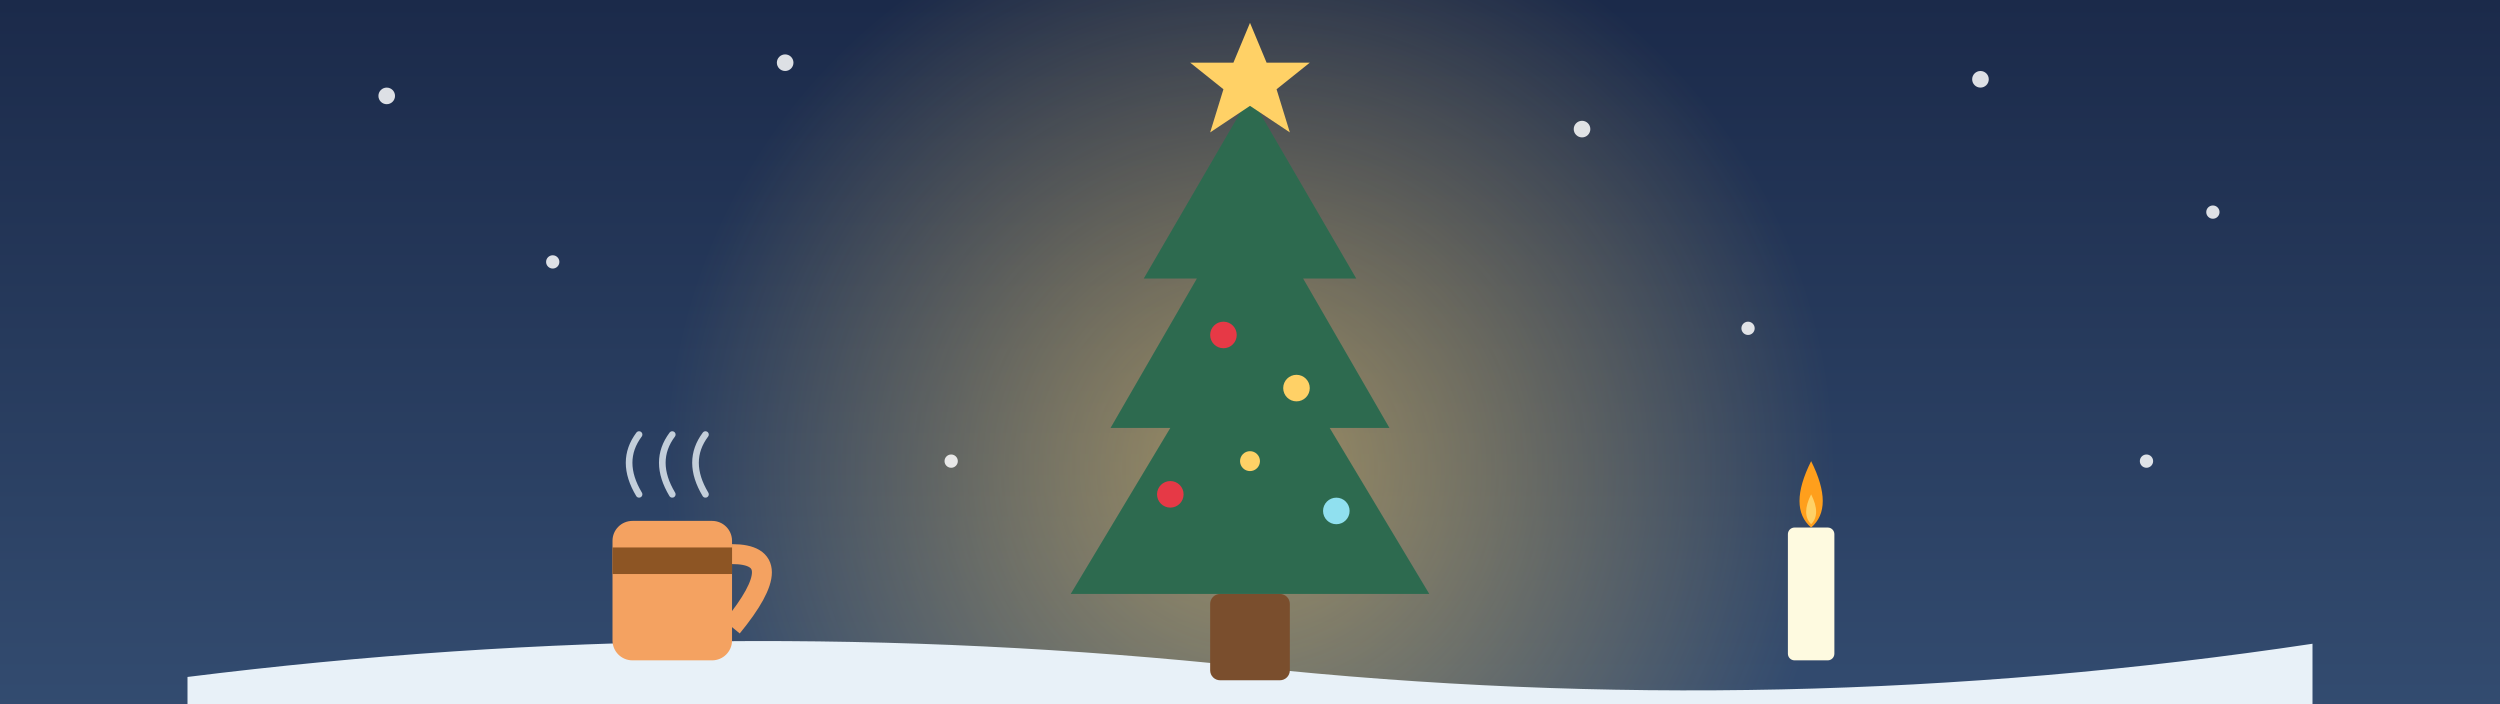
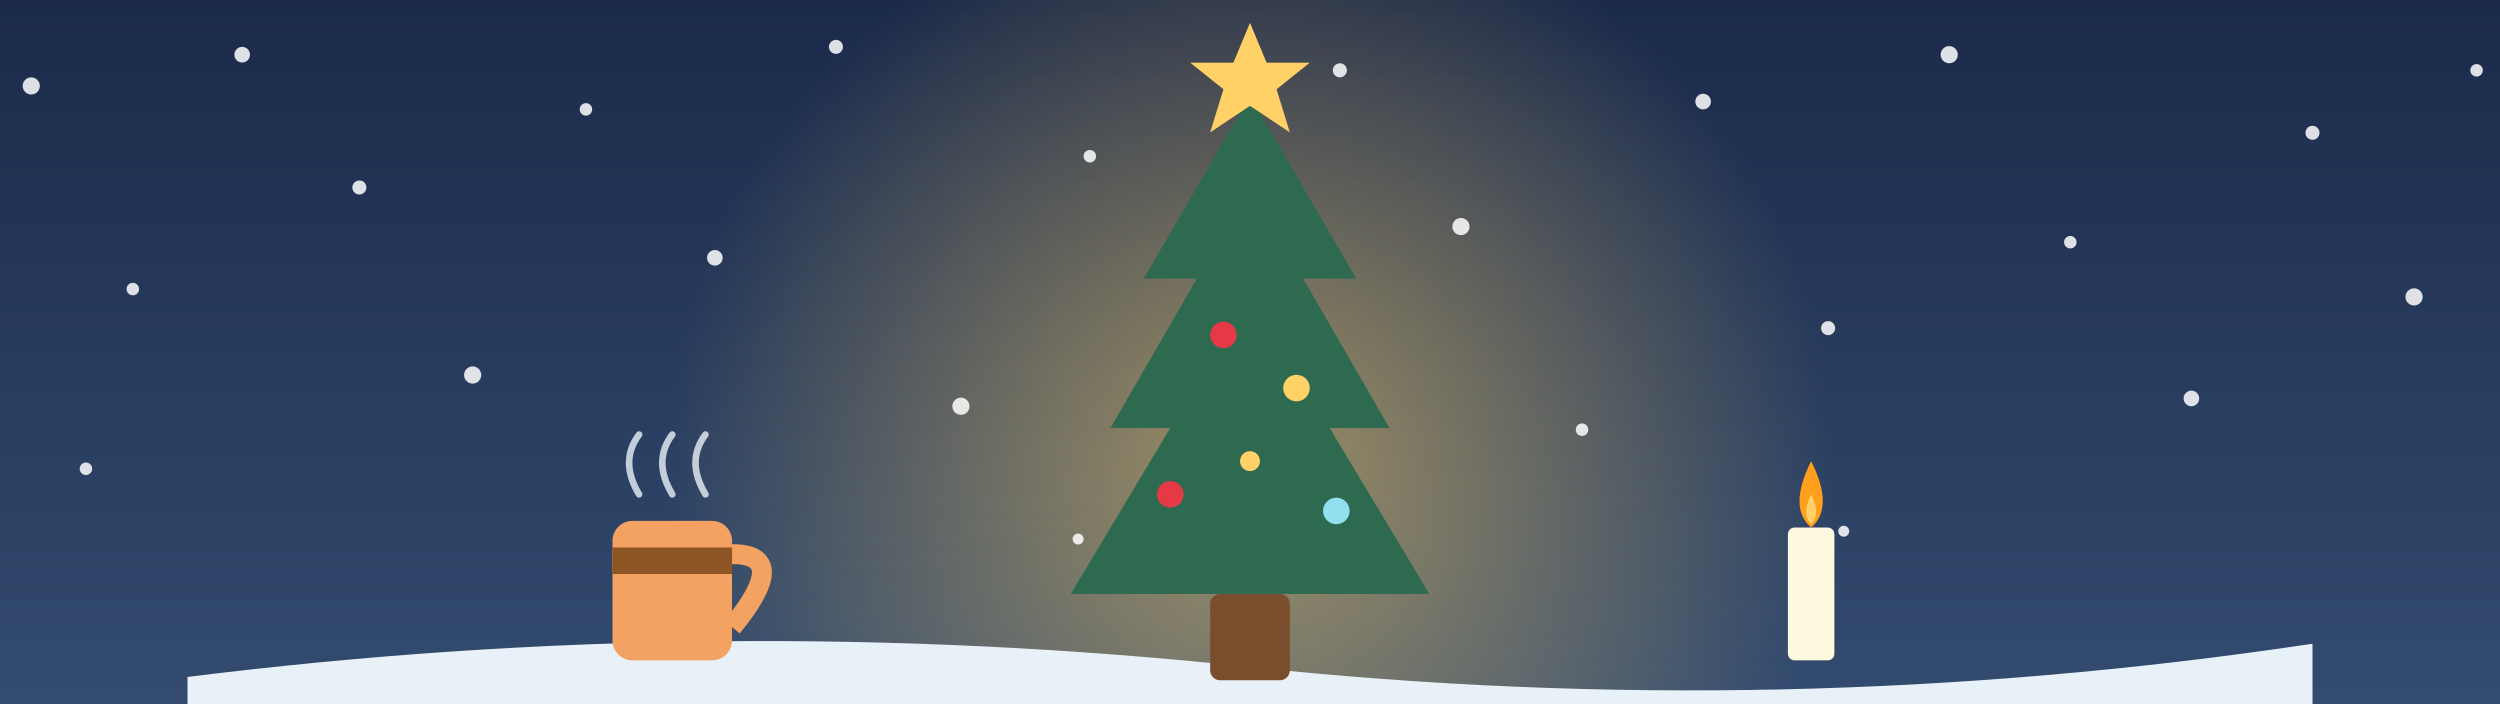
<svg xmlns="http://www.w3.org/2000/svg" viewBox="0 0 640 180" role="img" aria-label="A cozy winter night with a glowing Christmas tree, a star, a mug of cocoa and falling snow">
  <defs>
    <linearGradient id="sky" x1="0" y1="0" x2="0" y2="1">
      <stop offset="0%" stop-color="#1b2a4a" />
      <stop offset="100%" stop-color="#3d5a80" />
    </linearGradient>
    <radialGradient id="glow" cx="0.5" cy="0.5" r="0.5">
      <stop offset="0%" stop-color="#ffd166" stop-opacity="0.55" />
      <stop offset="100%" stop-color="#ffd166" stop-opacity="0" />
    </radialGradient>
  </defs>
  <rect width="640" height="260" fill="url(#sky)" />
  <circle cx="320" cy="120" r="150" fill="url(#glow)" />
+   <g fill="#ffffff" opacity="0.85">
+     <circle cx="8" cy="22" r="2.2" />
+     <circle cx="34" cy="74" r="1.6" />
+     <circle cx="62" cy="14" r="2.0" />
+     <circle cx="92" cy="48" r="1.8" />
+     <circle cx="121" cy="96" r="2.2" />
+     <circle cx="150" cy="28" r="1.6" />
+     <circle cx="183" cy="66" r="2.0" />
+     <circle cx="214" cy="12" r="1.8" />
+     <circle cx="246" cy="104" r="2.2" />
+     <circle cx="279" cy="40" r="1.6" />
+     <circle cx="311" cy="78" r="2.0" />
+     <circle cx="343" cy="18" r="1.8" />
+     <circle cx="374" cy="58" r="2.2" />
+     <circle cx="405" cy="110" r="1.6" />
+     <circle cx="436" cy="26" r="2.0" />
+     <circle cx="468" cy="84" r="1.8" />
+     <circle cx="499" cy="14" r="2.2" />
+     <circle cx="530" cy="62" r="1.6" />
+     <circle cx="561" cy="102" r="2.0" />
+     <circle cx="592" cy="34" r="1.8" />
+     <circle cx="618" cy="76" r="2.2" />
+     <circle cx="634" cy="18" r="1.6" />
+     <circle cx="22" cy="120" r="1.6" />
+     <circle cx="472" cy="136" r="1.4" />
+     <circle cx="276" cy="138" r="1.4" />
+   </g>
  <g transform="translate(320 90) scale(0.85) translate(-320 -117)">
    <path d="M0 215 Q160 195 320 212 T640 205 L640 260 L0 260 Z" fill="#e8f1f8" />
-     <g fill="#ffffff" opacity="0.85">
-       <circle cx="60" cy="40" r="2.5" />
-       <circle cx="110" cy="90" r="2" />
-       <circle cx="180" cy="30" r="2.5" />
-       <circle cx="230" cy="150" r="2" />
-       <circle cx="420" cy="50" r="2.5" />
-       <circle cx="470" cy="110" r="2" />
-       <circle cx="540" cy="35" r="2.5" />
-       <circle cx="590" cy="150" r="2" />
-       <circle cx="610" cy="75" r="2" />
-     </g>
    <g>
      <rect x="308" y="190" width="24" height="26" rx="3" fill="#7a4e2d" />
      <polygon points="320,40 352,95 336,95 362,140 344,140 374,190 266,190 296,140 278,140 304,95 288,95" fill="#2d6a4f" />
      <circle cx="312" cy="112" r="4" fill="#e63946" />
      <circle cx="334" cy="128" r="4" fill="#ffd166" />
      <circle cx="296" cy="160" r="4" fill="#e63946" />
      <circle cx="346" cy="165" r="4" fill="#90e0ef" />
      <circle cx="320" cy="150" r="3" fill="#ffd166" />
    </g>
    <polygon points="320,18 325,30 338,30 328,38 332,51 320,43 308,51 312,38 302,30 315,30" fill="#ffd166" />
    <g>
      <rect x="128" y="168" width="36" height="42" rx="6" fill="#f4a261" />
      <path d="M164 178 q18 0 0 22" fill="none" stroke="#f4a261" stroke-width="6" />
      <path d="M136 160 q-6 -10 0 -18 M146 160 q-6 -10 0 -18 M156 160 q-6 -10 0 -18" fill="none" stroke="#e8f1f8" stroke-width="2" stroke-linecap="round" opacity="0.8" />
      <rect x="128" y="176" width="36" height="8" fill="#8d5524" />
    </g>
    <g>
      <rect x="482" y="170" width="14" height="40" rx="2" fill="#fefae0" />
      <path d="M489 150 q-7 14 0 20 q7 -6 0 -20 Z" fill="#ff9f1c" />
      <path d="M489 160 q-3 6 0 9 q3 -3 0 -9 Z" fill="#ffd166" />
    </g>
  </g>
</svg>
